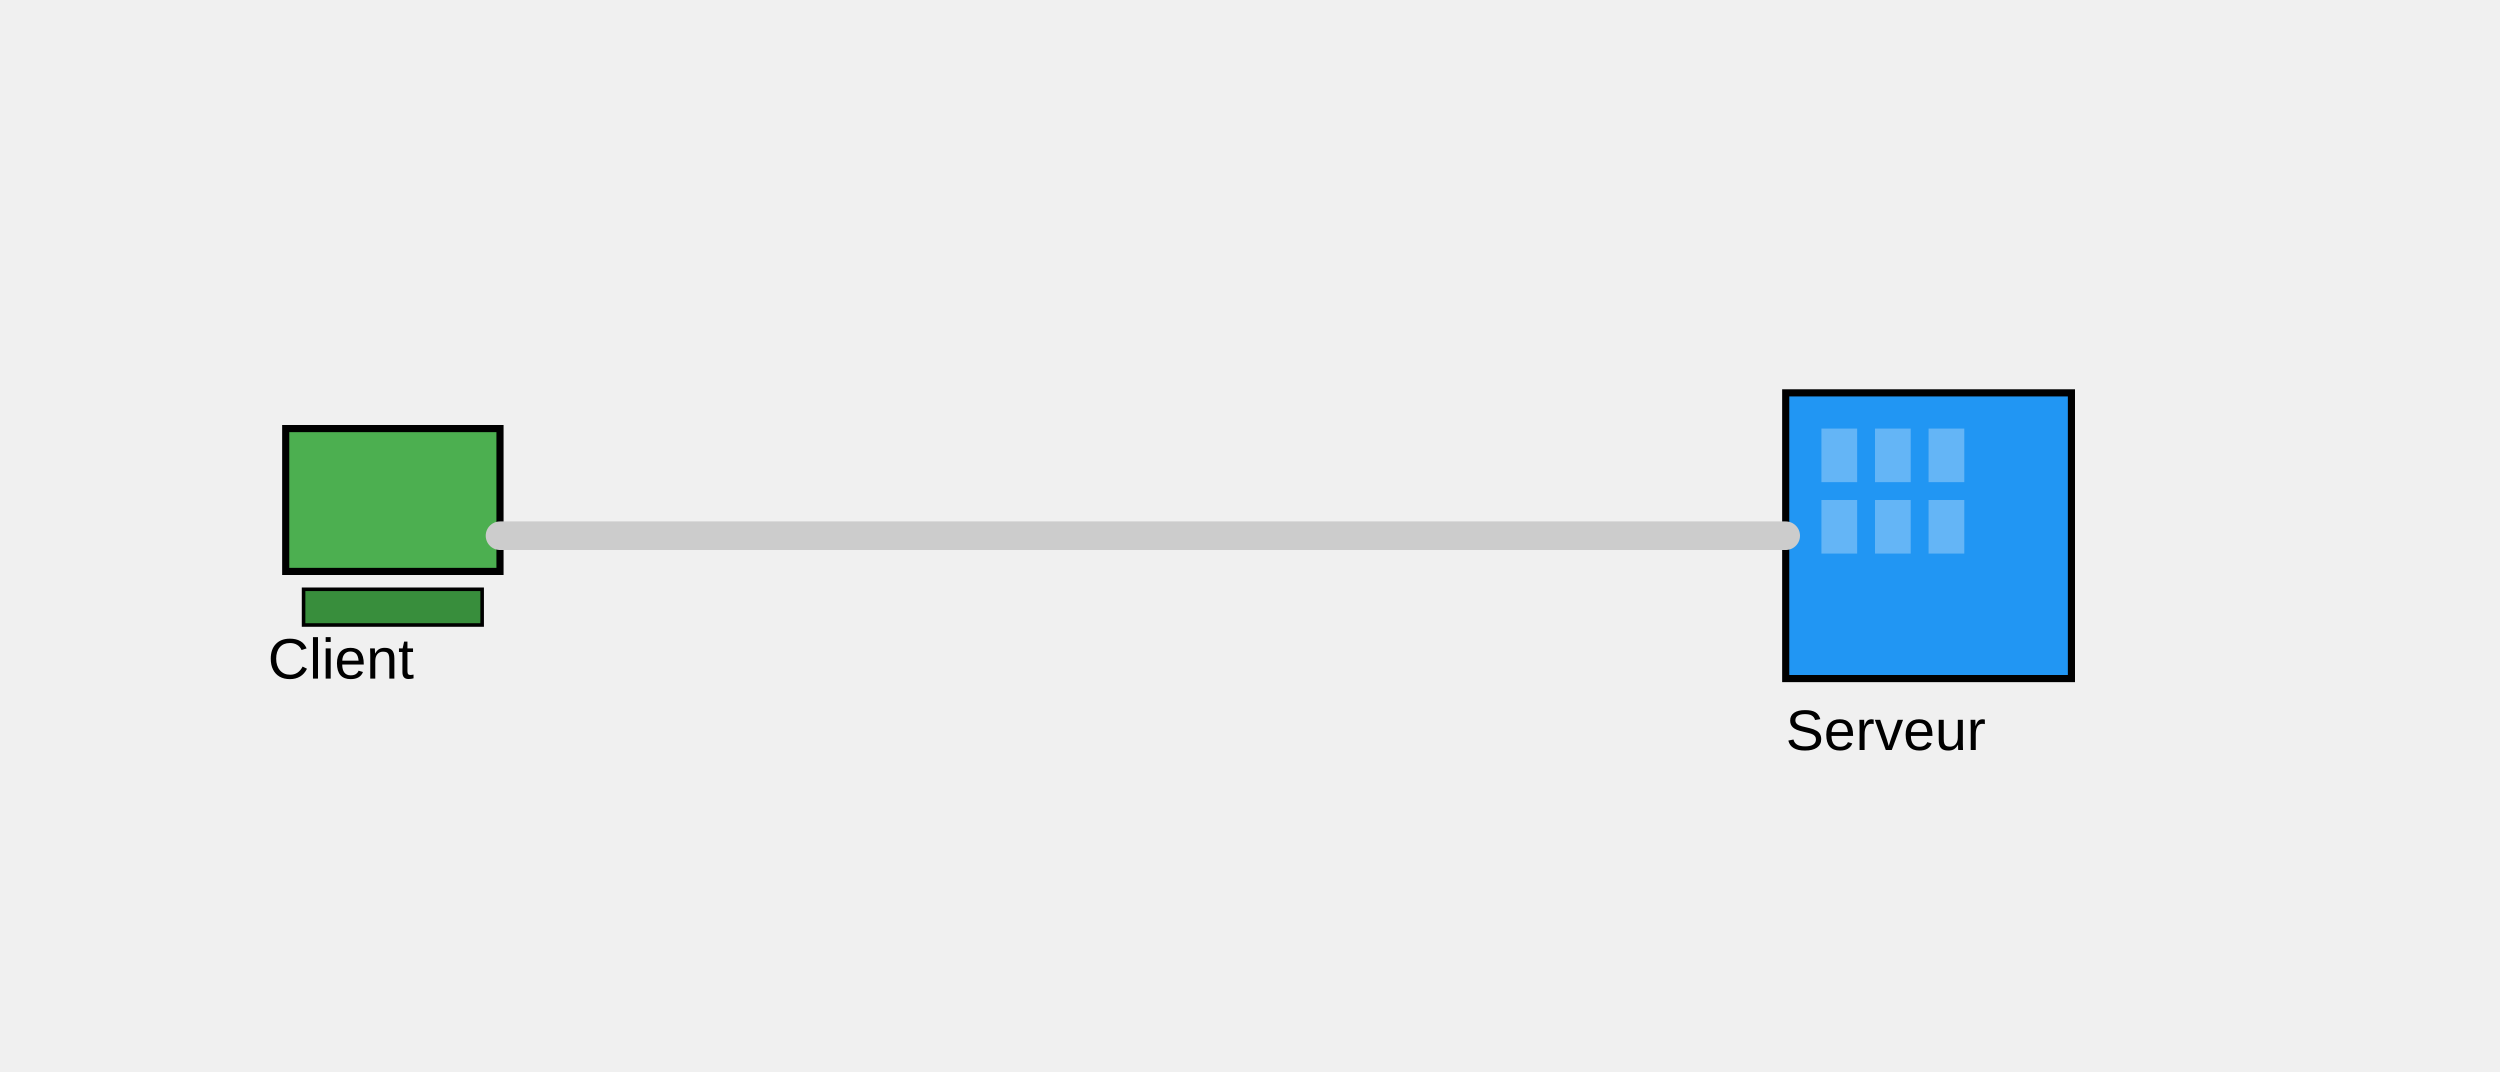
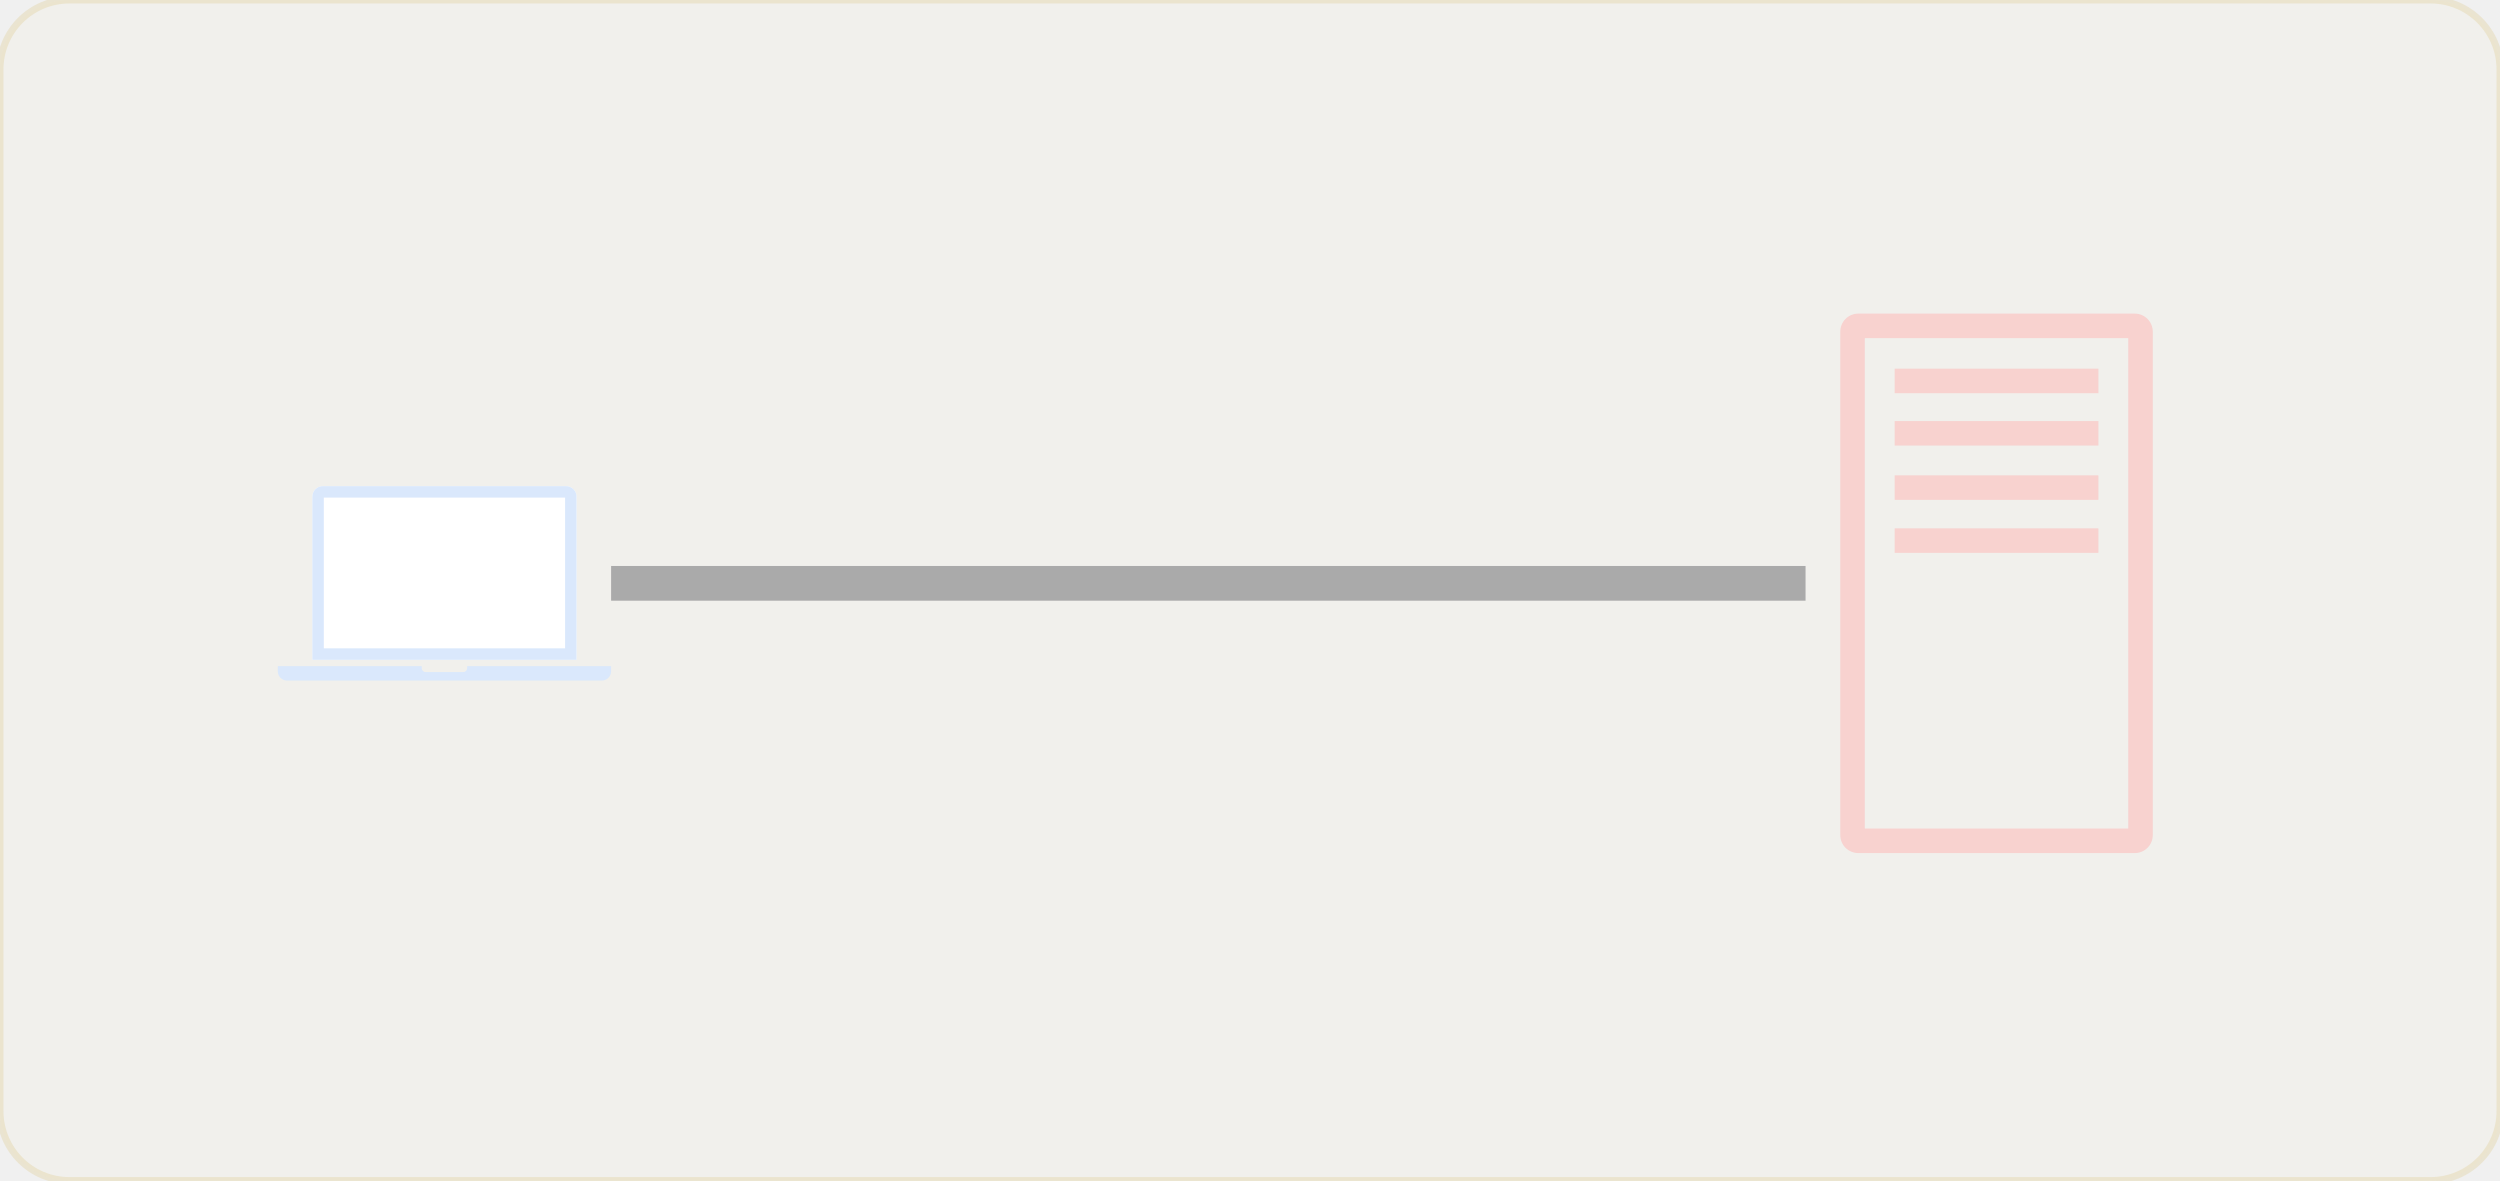
- <svg xmlns="http://www.w3.org/2000/svg" viewBox="0 0 700 300" width="100%" height="100%" style="background:#f8f8f8;">
-   <rect x="80" y="120" width="60" height="40" fill="#4CAF50" stroke="black" stroke-width="2" />
-   <rect x="85" y="165" width="50" height="10" fill="#388E3C" stroke="black" stroke-width="1" />
-   <text x="75" y="190" font-size="16" fill="black" font-family="Arial">Client</text>
-   <rect x="500" y="110" width="80" height="80" fill="#2196F3" stroke="black" stroke-width="2" />
-   <rect x="510" y="120" width="10" height="15" fill="#64B5F6" />
-   <rect x="525" y="120" width="10" height="15" fill="#64B5F6" />
-   <rect x="540" y="120" width="10" height="15" fill="#64B5F6" />
-   <rect x="510" y="140" width="10" height="15" fill="#64B5F6" />
-   <rect x="525" y="140" width="10" height="15" fill="#64B5F6" />
-   <rect x="540" y="140" width="10" height="15" fill="#64B5F6" />
-   <text x="500" y="210" font-size="16" fill="black" font-family="Arial">Serveur</text>
-   <line x1="140" y1="150" x2="500" y2="150" stroke="#ccc" stroke-width="8" stroke-linecap="round" />
-   <circle id="syn" cx="140" cy="150" r="10" fill="orange" visibility="hidden" />
-   <circle id="synack" cx="500" cy="150" r="10" fill="purple" visibility="hidden" />
-   <circle id="ack" cx="140" cy="150" r="10" fill="green" visibility="hidden" />
-   <circle id="data1" cx="140" cy="150" r="6" fill="red" visibility="hidden" />
-   <circle id="data2" cx="500" cy="150" r="6" fill="blue" visibility="hidden" />
-   <circle id="data3" cx="140" cy="150" r="6" fill="red" visibility="hidden" />
-   <circle id="data4" cx="500" cy="150" r="6" fill="blue" visibility="hidden" />
-   <circle id="fin1" cx="140" cy="150" r="10" fill="brown" visibility="hidden" />
-   <circle id="ack1" cx="500" cy="150" r="10" fill="gray" visibility="hidden" />
-   <circle id="fin2" cx="500" cy="150" r="10" fill="brown" visibility="hidden" />
-   <circle id="ack2" cx="140" cy="150" r="10" fill="gray" visibility="hidden" />
-   <text id="label-syn" x="300" y="130" font-size="14" fill="orange" opacity="0">SYN</text>
-   <text id="label-synack" x="300" y="170" font-size="14" fill="purple" opacity="0">SYN-ACK</text>
-   <text id="label-ack" x="300" y="210" font-size="14" fill="green" opacity="0">ACK</text>
-   <text id="label-data" x="270" y="100" font-size="16" fill="darkred" opacity="0">Data Transfer</text>
-   <text id="label-fin1" x="300" y="130" font-size="14" fill="brown" opacity="0">FIN</text>
-   <text id="label-ack1" x="300" y="170" font-size="14" fill="gray" opacity="0">ACK</text>
-   <text id="label-fin2" x="300" y="130" font-size="14" fill="brown" opacity="0">FIN</text>
-   <text id="label-ack2" x="300" y="210" font-size="14" fill="gray" opacity="0">ACK</text>
-   <text id="label-closed" x="270" y="80" font-size="16" fill="black" opacity="0">Connection Closed</text>
+ <svg xmlns="http://www.w3.org/2000/svg" viewBox="0 0 360 170" width="100%" height="auto">
+   <rect x="0" y="0" width="360" height="170" rx="10" ry="10" fill="#fff2cc" stroke="#d6b656" fill-opacity="0.1" stroke-opacity="0.2" />
+   <g id="laptop" transform="translate(40, 70)">
+     <path d="M43.02 25.01 L4.98 25.01 L4.98 1.5 C4.98 0.68 5.66 0 6.49 0 L41.51 0 C42.34 0 43.02 0.68 43.02 1.5 Z" fill="#ffffff" />
+     <path d="M48 25.92 L27.27 25.92 L27.27 26.2 C27.27 26.52 27.01 26.78 26.69 26.78 L21.31 26.78              C20.99 26.78 20.73 26.52 20.73 26.2 L20.73 25.92 L0 25.92 L0 26.66 C0 27.4 0.6 28 1.33 28              L46.67 28 C47.4 28 48 27.4 48 26.66 Z M41.37 1.65 L41.37 23.36 L6.63 23.36 L6.63 1.65 Z              M41.51 0 L6.49 0 C5.66 0 4.98 0.68 4.98 1.5 L4.98 25.01 L43.02 25.01 L43.02 1.5              C43.02 0.68 42.34 0 41.51 0 Z" fill="#dae8fc" />
+   </g>
+   <g id="server" transform="translate(265, 45)">
+     <rect x="0" y="0" width="45" height="78" fill="none" stroke="none" pointer-events="all" />
+     <path d="M 42.41 0.16 L 2.59 0.16 C 1.16 0.16 0 1.33 0 2.76 L 0 75.25 C 0 76.68 1.16 77.84 2.59 77.84 L 42.41 77.84 C 43.84 77.84 45 76.68 45 75.25 L 45 2.76 C 45 1.33 43.84 0.16 42.41 0.16 Z M 3.53 74.31 L 3.53 3.69 L 41.47 3.69 L 41.47 74.31 Z M 7.83 11.62 L 37.17 11.62 L 37.17 8.09 L 7.83 8.09 Z M 7.83 19.16 L 37.17 19.16 L 37.17 15.63 L 7.83 15.63 Z M 7.83 26.98 L 37.17 26.98 L 37.17 23.45 L 7.83 23.45 Z M 7.83 34.61 L 37.17 34.61 L 37.17 31.08 L 7.83 31.08 Z" fill-opacity="0.9" fill="#f8cecc" stroke="none" pointer-events="all" style="fill: rgb(248, 206, 204);" />
+   </g>
+   <line x1="88" y1="84" x2="260" y2="84" stroke="#aaa" stroke-width="5" fill-opacity="0.9" />
+   <g id="packets" />
+   <text id="label" x="180" y="30" font-family="Arial" font-size="14" text-anchor="middle" fill="black" />
</svg>
